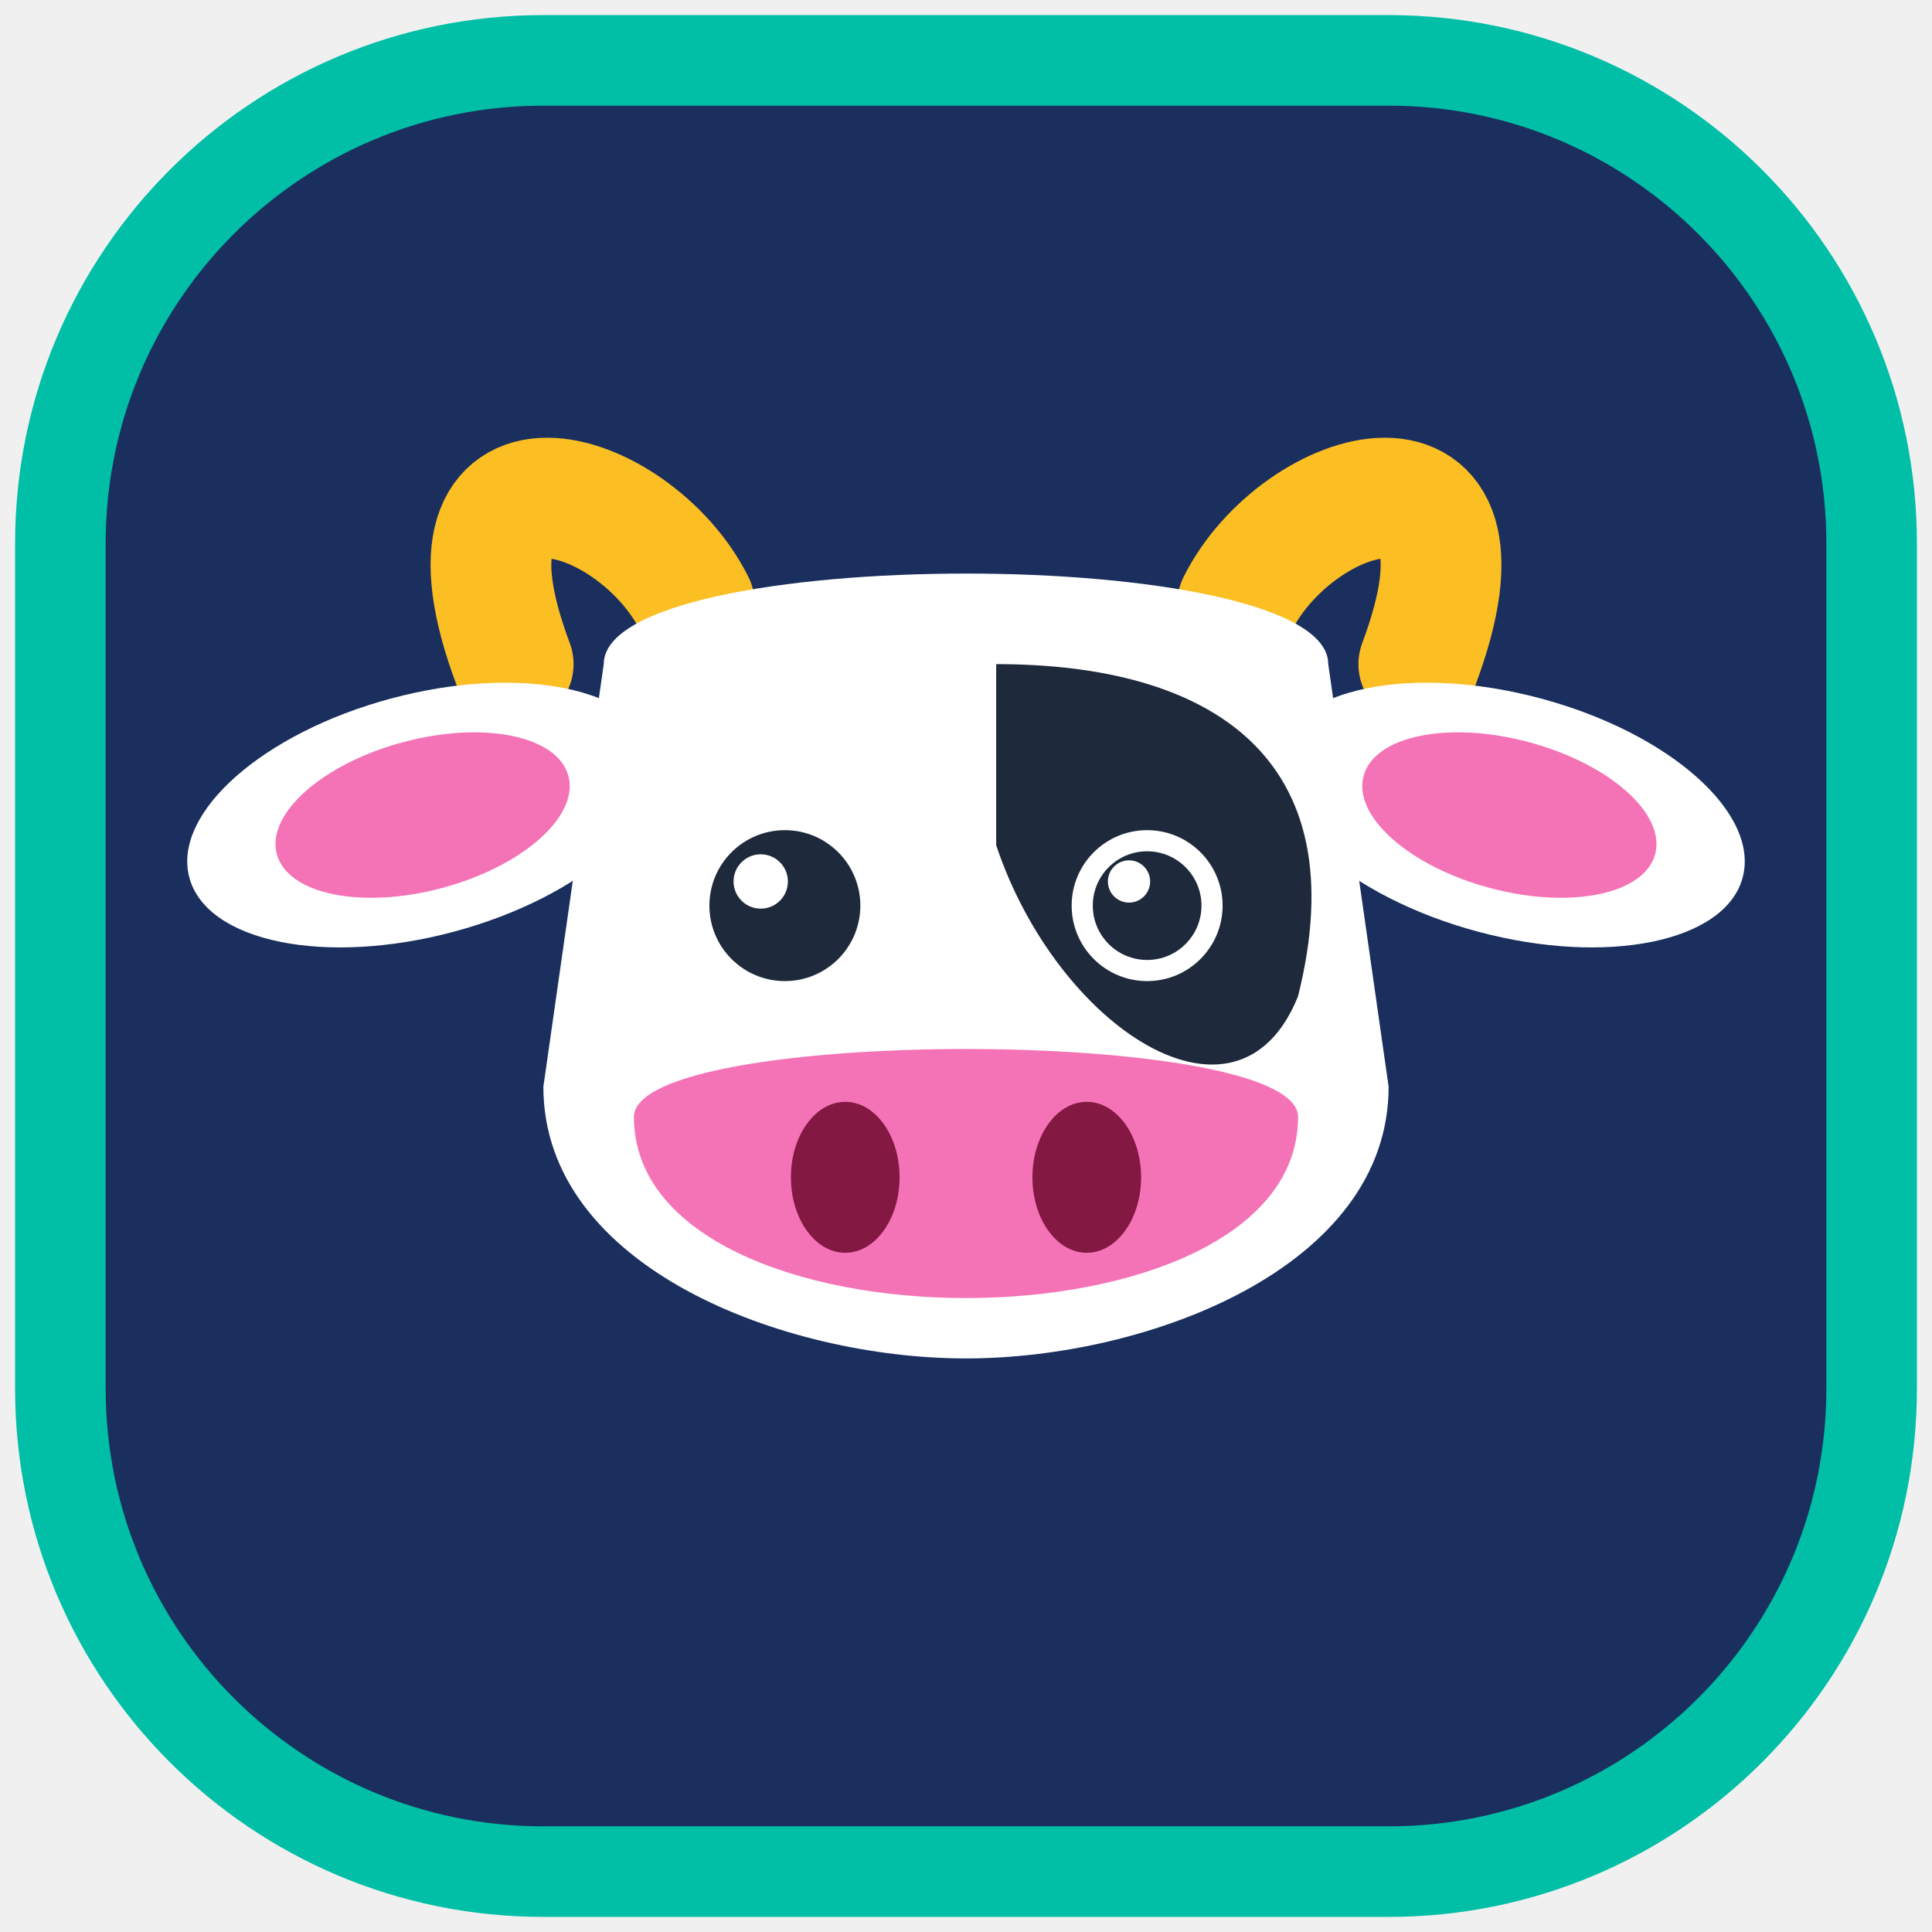
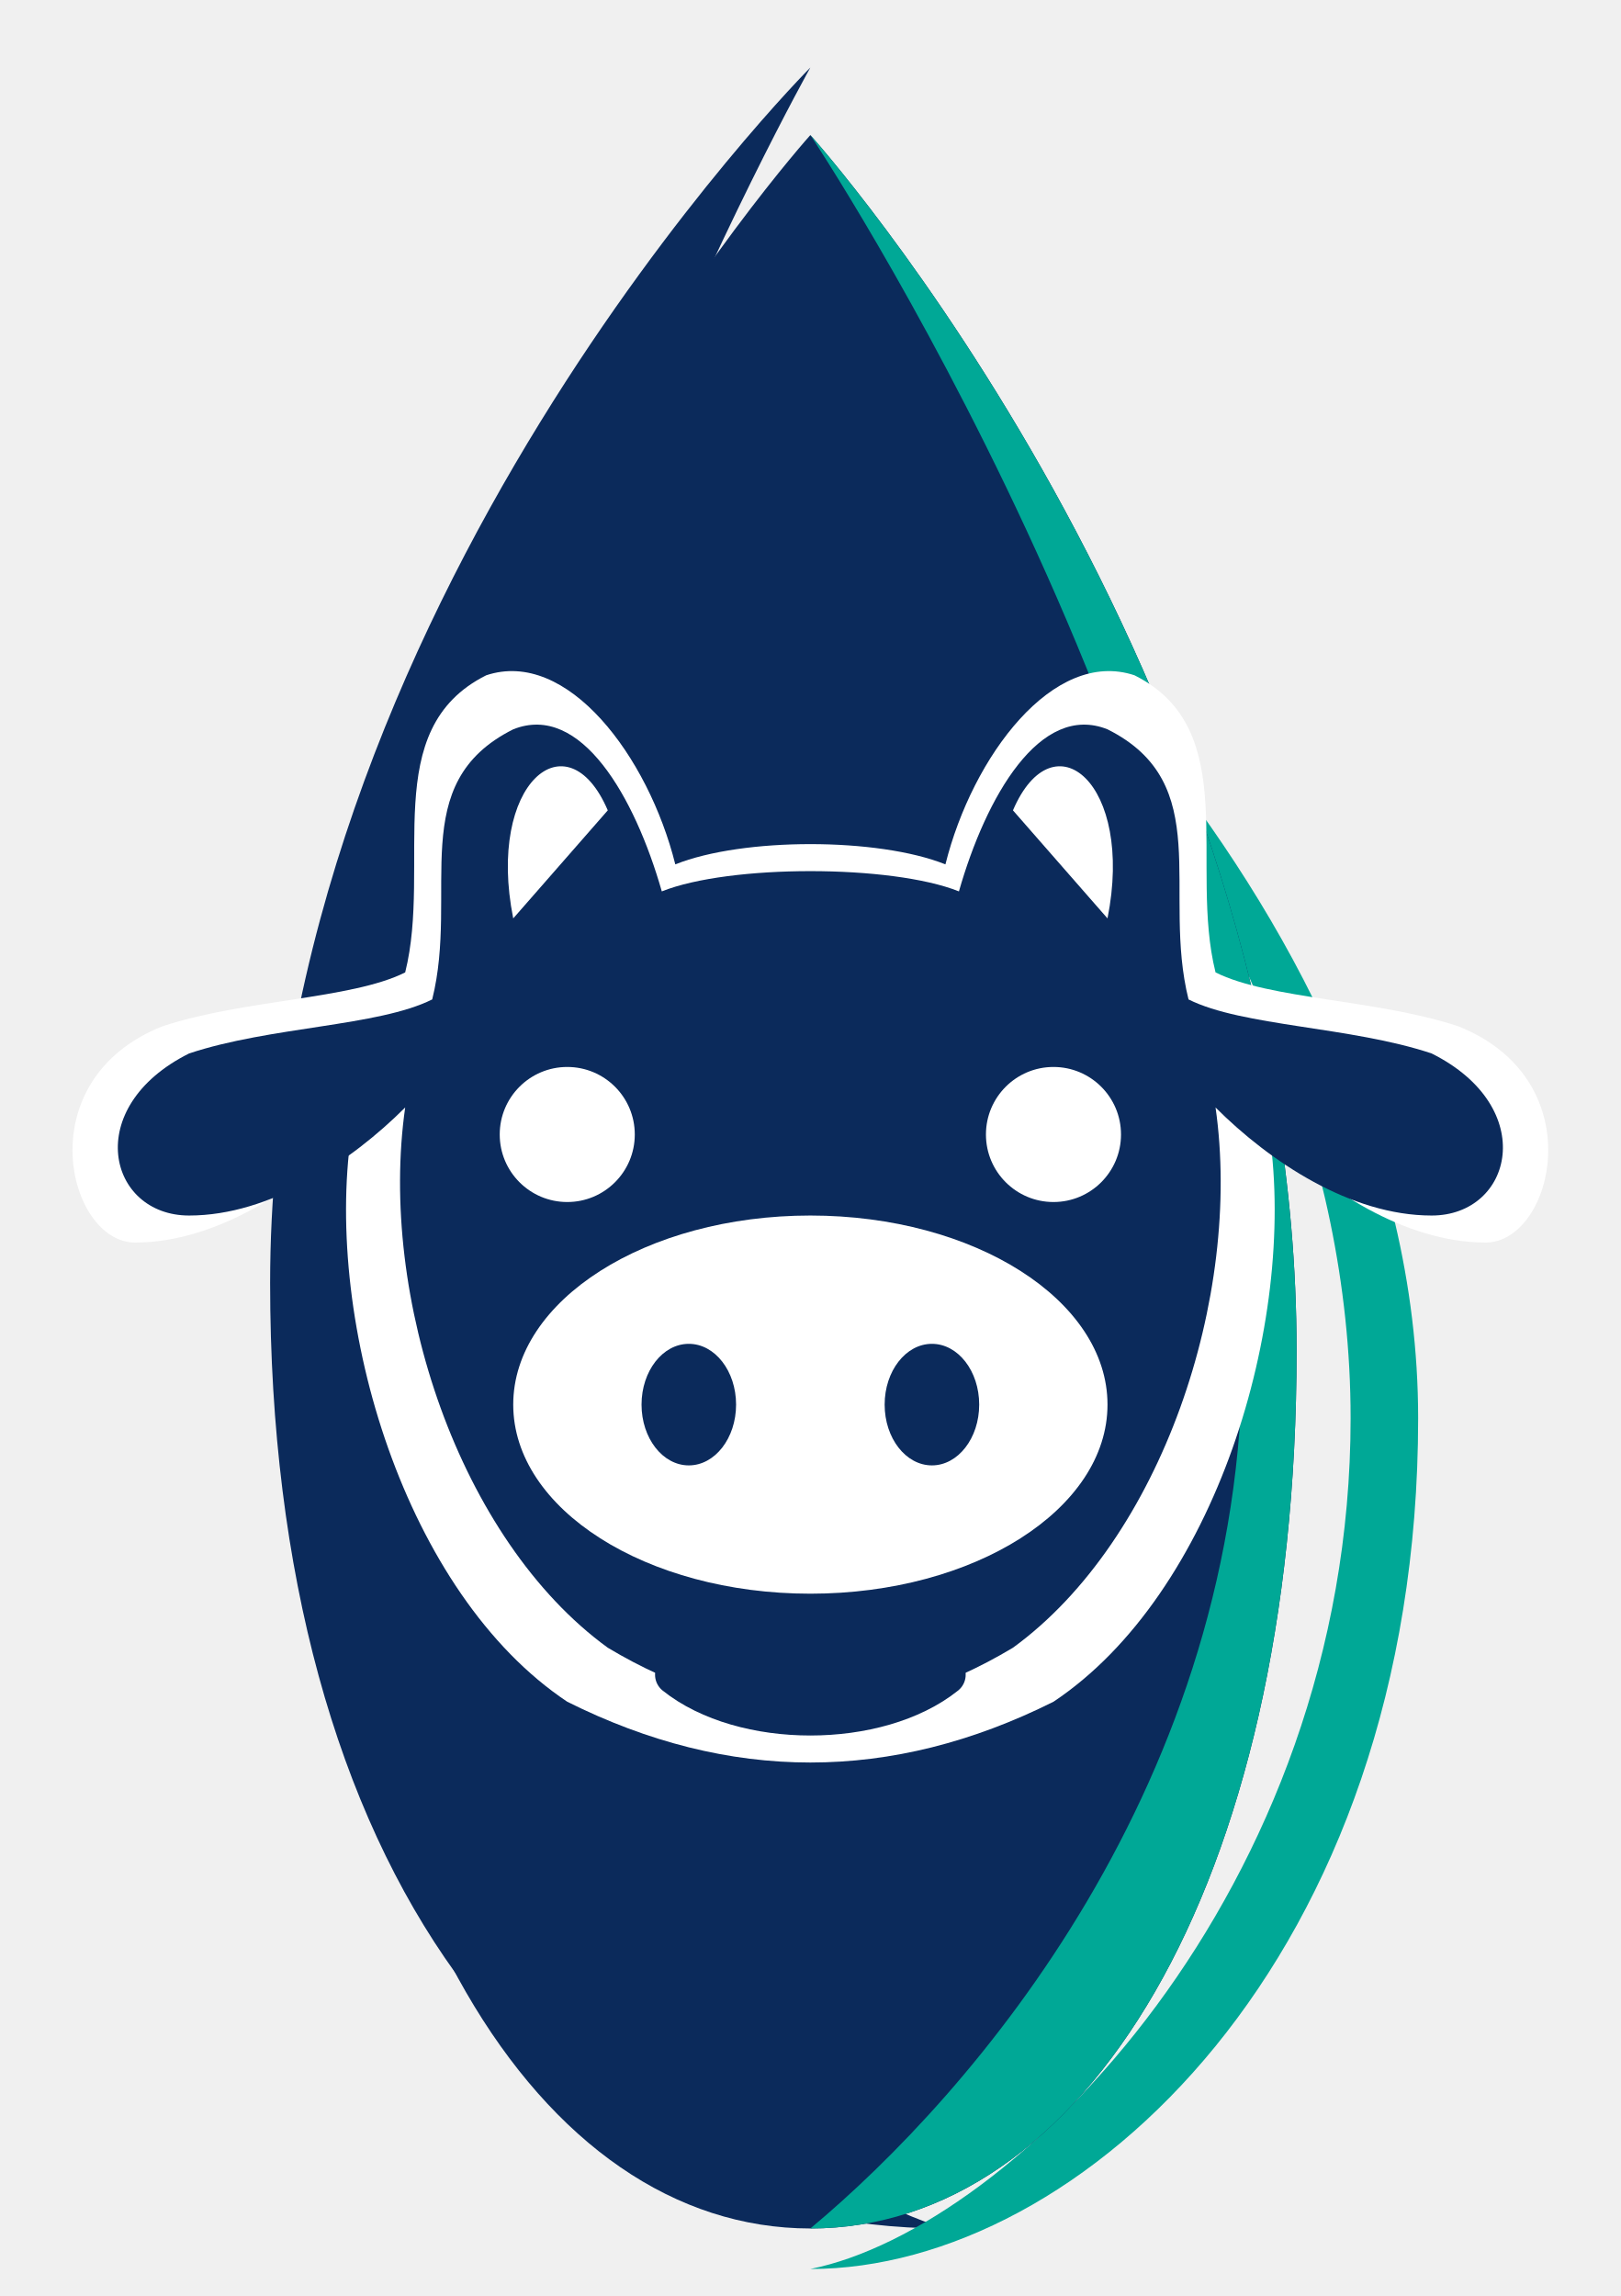
- <svg xmlns="http://www.w3.org/2000/svg" viewBox="0 0 64 64" width="100%" height="100%">
-   <rect x="2" y="2" width="60" height="60" rx="16" fill="#1a2f5e" stroke="#00BFA6" stroke-width="3" />
-   <path d="M 17 22 C 14 14, 21 16, 23 20" fill="none" stroke="#FBBF24" stroke-width="4" stroke-linecap="round" />
-   <path d="M 47 22 C 50 14, 43 16, 41 20" fill="none" stroke="#FBBF24" stroke-width="4" stroke-linecap="round" />
-   <ellipse cx="14" cy="27" rx="8" ry="4" fill="#FFFFFF" transform="rotate(-15 14 27)" />
-   <ellipse cx="14" cy="27" rx="5" ry="2.5" fill="#F472B6" transform="rotate(-15 14 27)" />
-   <ellipse cx="50" cy="27" rx="8" ry="4" fill="#FFFFFF" transform="rotate(15 50 27)" />
-   <ellipse cx="50" cy="27" rx="5" ry="2.5" fill="#F472B6" transform="rotate(15 50 27)" />
-   <path d="M 20 22 C 20 18, 44 18, 44 22 L 46 36 C 46 42, 38 45, 32 45 C 26 45, 18 42, 18 36 Z" fill="#FFFFFF" />
-   <path d="M 33 22 C 40 22, 45 25, 43 33 C 41 38, 35 34, 33 28 Z" fill="#1E293B" />
-   <circle cx="26" cy="30" r="2.5" fill="#1E293B" />
-   <circle cx="25.2" cy="29.2" r="0.9" fill="#FFFFFF" />
-   <circle cx="38" cy="30" r="2.5" fill="#FFFFFF" />
-   <circle cx="38" cy="30" r="1.8" fill="#1E293B" />
-   <circle cx="37.4" cy="29.2" r="0.7" fill="#FFFFFF" />
-   <path d="M 21 37 C 21 34, 43 34, 43 37 C 43 45, 21 45, 21 37 Z" fill="#F472B6" />
-   <ellipse cx="28" cy="39" rx="1.8" ry="2.5" fill="#831843" />
-   <ellipse cx="36" cy="39" rx="1.8" ry="2.5" fill="#831843" />
+ <svg xmlns="http://www.w3.org/2000/svg" viewBox="40 10 120 170" width="100%" height="100%">
+   <path d="M 100 15 C 100 15, 60 55, 60 105 C 60 148, 80 175, 110 175 C 110 175, 72 165, 72 105 C 72 65, 100 15, 100 15 Z" fill="#0B2A5B" />
+   <path d="M 105 45 C 105 45, 140 75, 140 115 C 140 150, 115 175, 100 178 C 120 178, 145 155, 145 115 C 145 75, 105 45, 105 45 Z" fill="#00A896" />
+   <path d="M 100 20 C 100 20, 64 60, 64 110 C 64 150, 80 175, 100 175 C 120 175, 136 150, 136 110 C 136 60, 100 20, 100 20 Z" fill="#0B2A5B" />
+   <path d="M 100 20 C 100 20, 136 60, 136 110 C 136 150, 120 175, 100 175 C 112 165, 132 142, 132 110 C 132 68, 100 20, 100 20 Z" fill="#00A896" />
+   <path d="M 50 102 C 45 102, 42 90, 52 86 C 58 84, 66 84, 70 82 C 72 74, 68 64, 76 60 C 82 58, 88 66, 90 74 C 95 72, 105 72, 110 74 C 112 66, 118 58, 124 60 C 132 64, 128 74, 130 82 C 134 84, 142 84, 148 86 C 158 90, 155 102, 150 102 C 144 102, 138 98, 134 94 C 136 108, 130 128, 118 136 C 106 142, 94 142, 82 136 C 70 128, 64 108, 66 94 C 62 98, 56 102, 50 102 Z" fill="#FFFFFF" />
+   <path d="M 54 100 C 48 100, 46 92, 54 88 C 60 86, 68 86, 72 84 C 74 76, 70 68, 78 64 C 83 62, 87 69, 89 76 C 94 74, 106 74, 111 76 C 113 69, 117 62, 122 64 C 130 68, 126 76, 128 84 C 132 86, 140 86, 146 88 C 154 92, 152 100, 146 100 C 140 100, 134 96, 130 92 C 132 106, 126 124, 115 132 C 105 138, 95 138, 85 132 C 74 124, 68 106, 70 92 C 66 96, 60 100, 54 100 Z" fill="#0B2A5B" />
+   <path d="M 78 78 C 76 68, 82 63, 85 70 Z" fill="#FFFFFF" />
+   <path d="M 122 78 C 124 68, 118 63, 115 70 Z" fill="#FFFFFF" />
+   <circle cx="82" cy="94" r="5" fill="#FFFFFF" />
+   <circle cx="118" cy="94" r="5" fill="#FFFFFF" />
+   <ellipse cx="100" cy="114" rx="22" ry="14" fill="#FFFFFF" />
+   <ellipse cx="91" cy="114" rx="3.5" ry="4.5" fill="#0B2A5B" />
+   <ellipse cx="109" cy="114" rx="3.5" ry="4.5" fill="#0B2A5B" />
+   <path d="M 90 134 C 95 138, 105 138, 110 134" stroke="#0B2A5B" stroke-width="3" fill="none" stroke-linecap="round" />
</svg>
